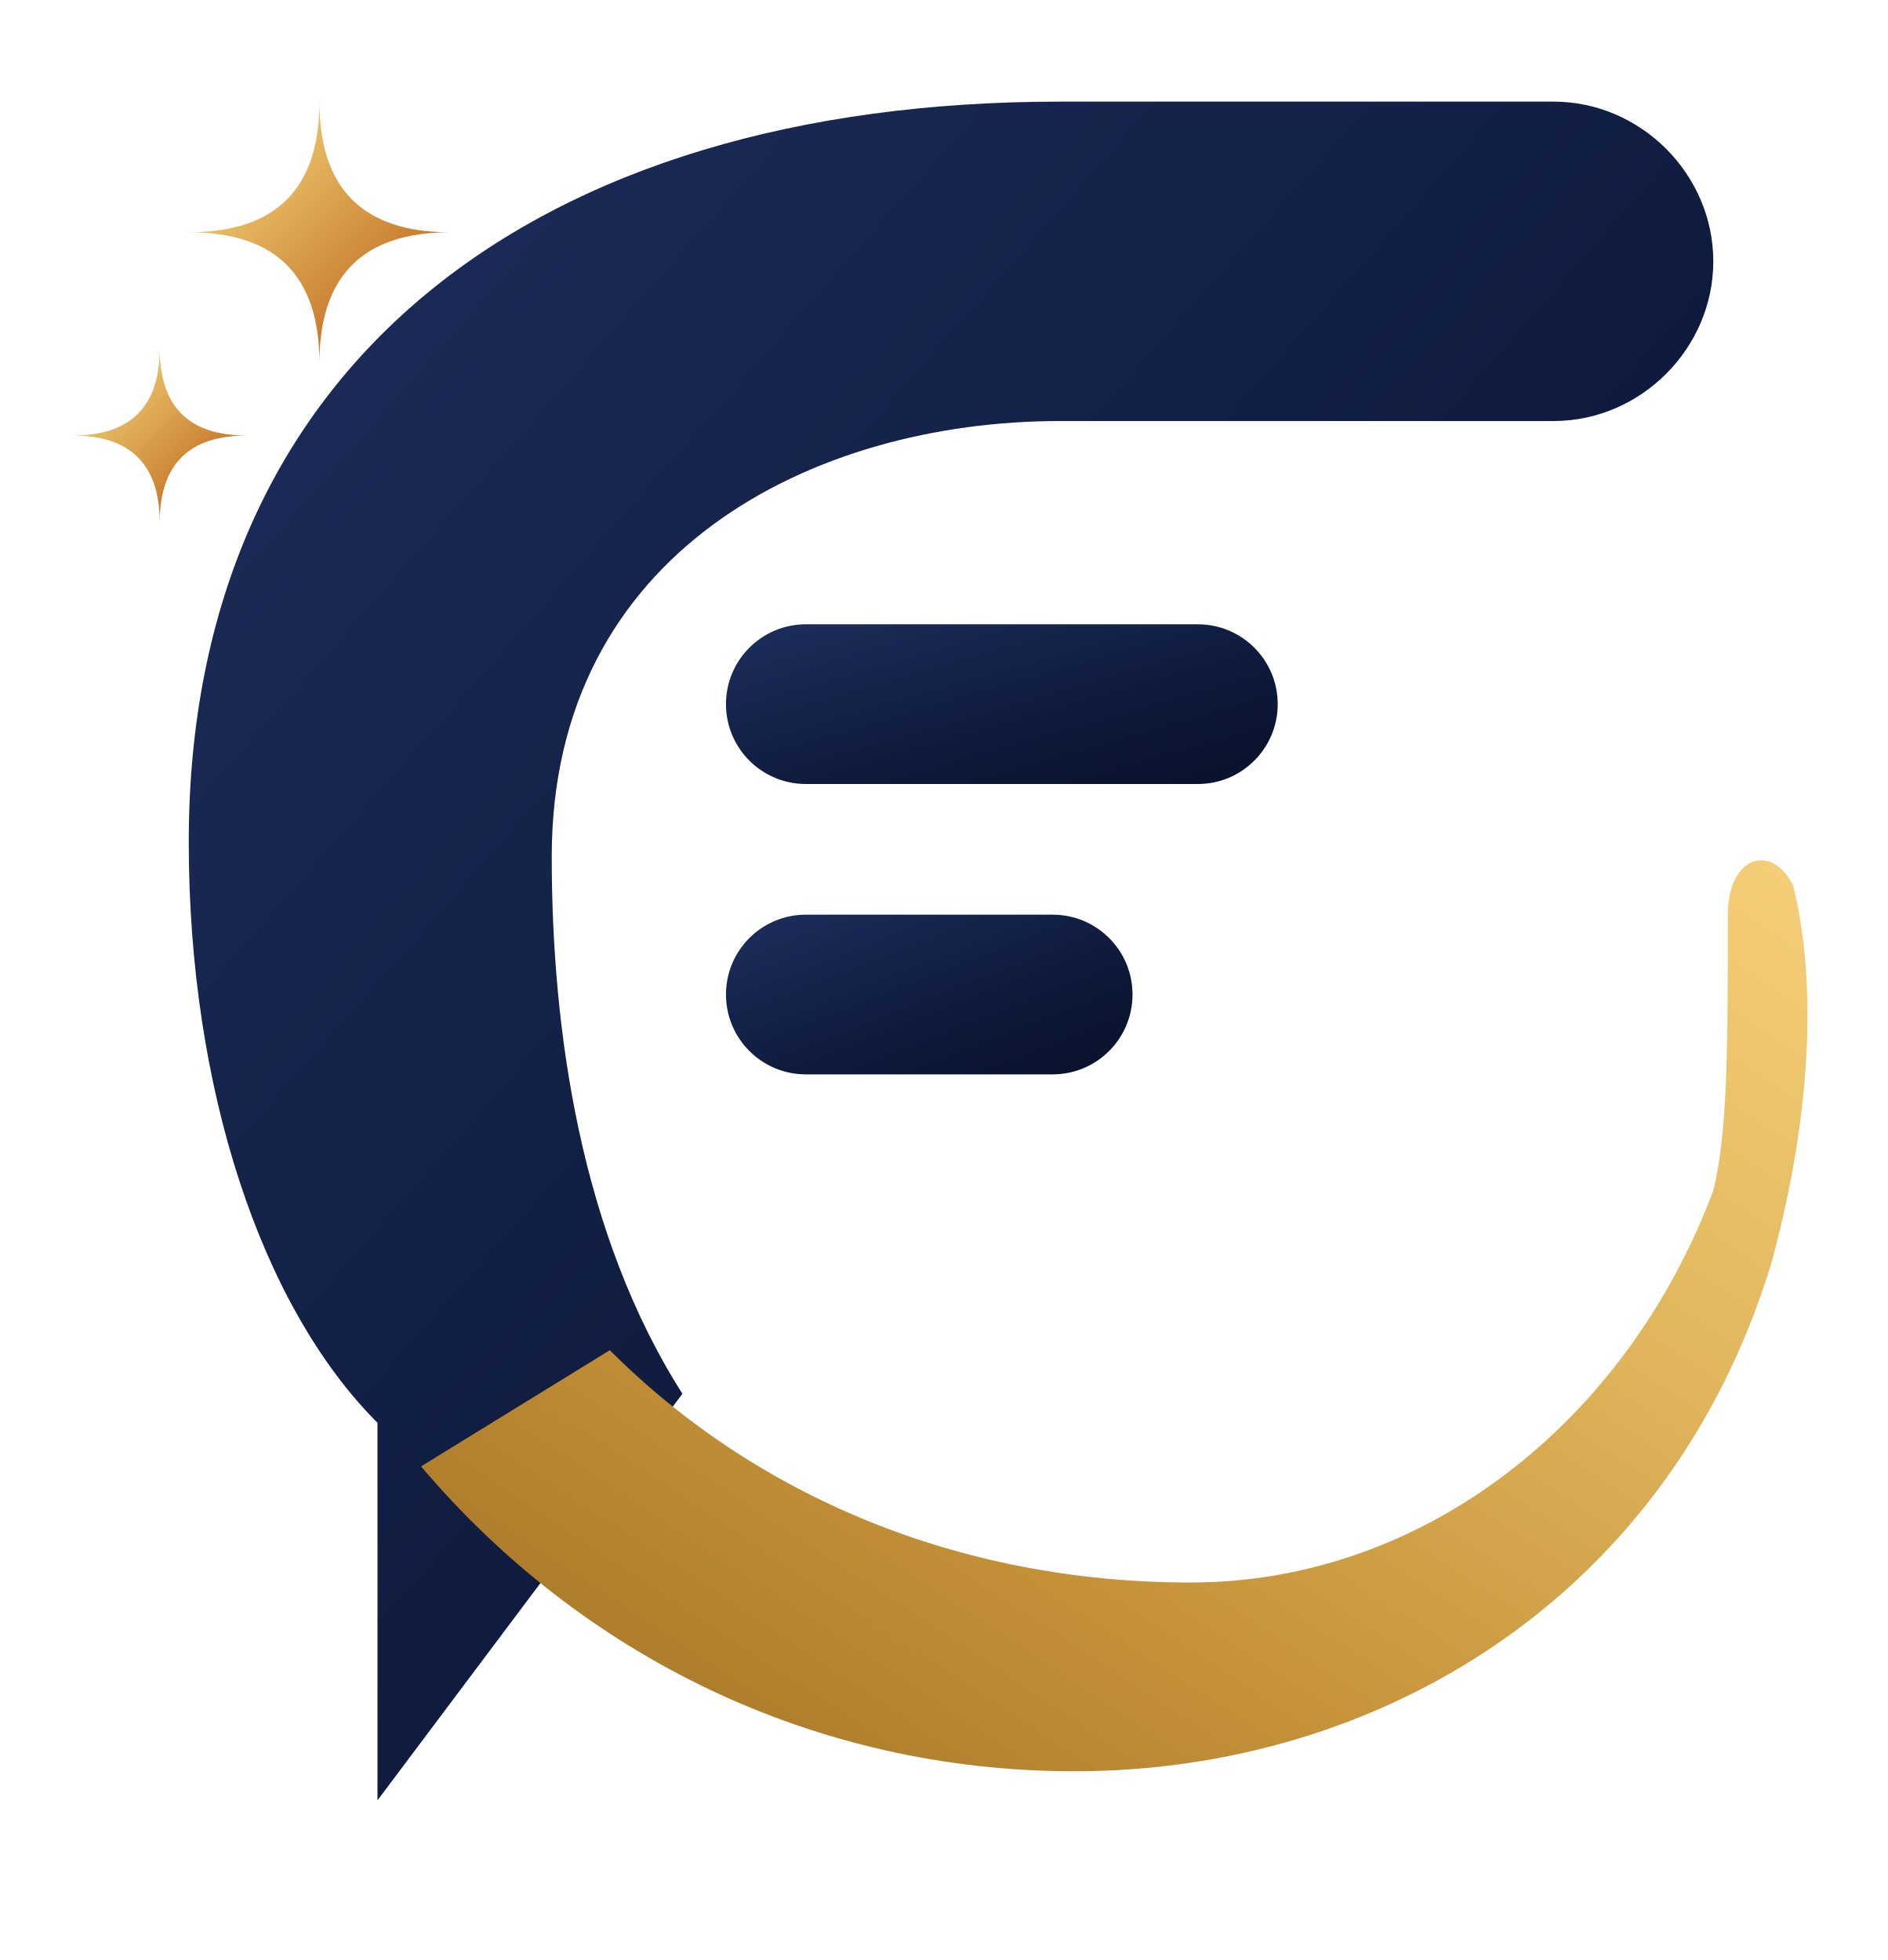
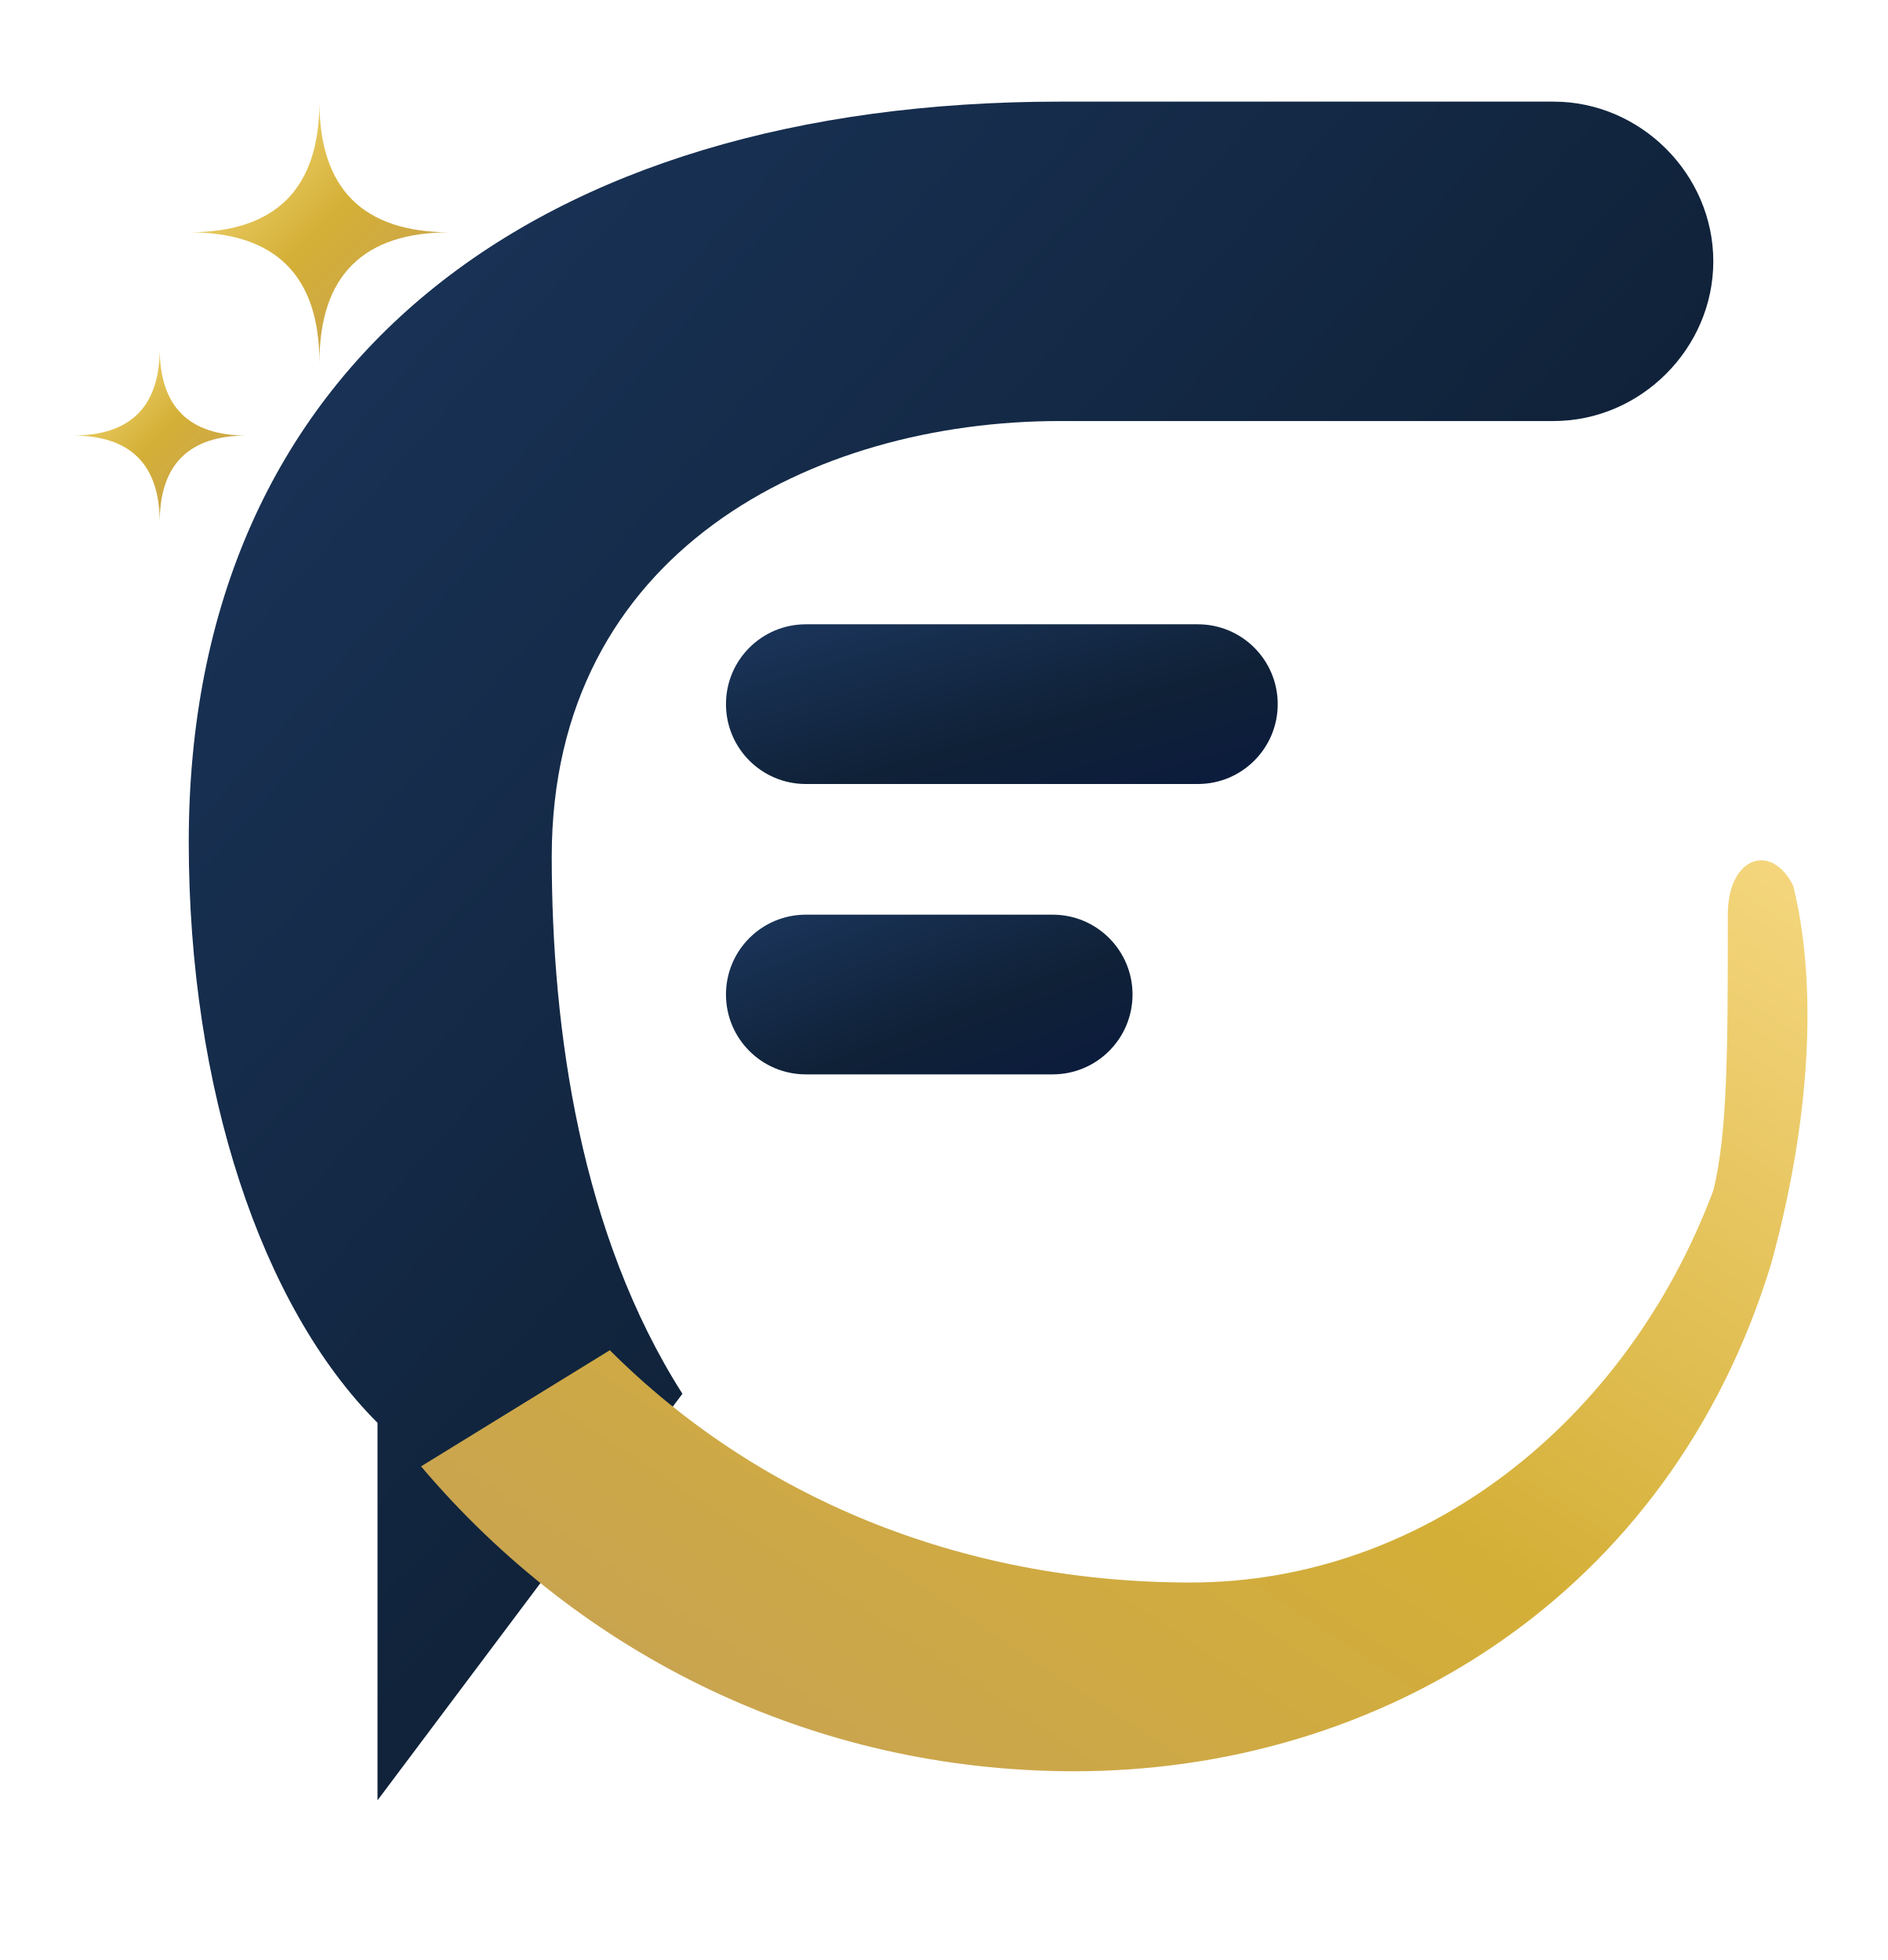
<svg xmlns="http://www.w3.org/2000/svg" viewBox="0 0 260 270" fill="none">
  <defs>
    <linearGradient id="fl-gold-swoosh" x1="0%" y1="100%" x2="100%" y2="0%">
-       <stop offset="0%" stop-color="#9E6F22" />
-       <stop offset="35%" stop-color="#C59239" />
-       <stop offset="70%" stop-color="#E2B85E" />
-       <stop offset="100%" stop-color="#F5CF78" />
+       <stop offset="0%" stop-color="#C5A059" />
+       <stop offset="50%" stop-color="#D4AF37" />
+       <stop offset="100%" stop-color="#F5D77F" />
    </linearGradient>
    <linearGradient id="fl-star-gold" x1="0%" y1="0%" x2="100%" y2="100%">
      <stop offset="0%" stop-color="#FDE68A" />
-       <stop offset="100%" stop-color="#B45309" />
+       <stop offset="50%" stop-color="#D4AF37" />
+       <stop offset="100%" stop-color="#C5A059" />
    </linearGradient>
    <linearGradient id="fl-navy-body" x1="0%" y1="0%" x2="100%" y2="100%">
-       <stop offset="0%" stop-color="#1E2E5D" />
-       <stop offset="60%" stop-color="#0E1A3C" />
-       <stop offset="100%" stop-color="#081129" />
+       <stop offset="0%" stop-color="#1B365D" />
+       <stop offset="60%" stop-color="#0F2137" />
+       <stop offset="100%" stop-color="#0B1B3D" />
    </linearGradient>
  </defs>
  <path d="M 44 14 Q 44 32 26 32 Q 44 32 44 50 Q 44 32 62 32 Q 44 32 44 14 Z" fill="url(#fl-star-gold)" />
  <path d="M 22 48 Q 22 60 10 60 Q 22 60 22 72 Q 22 60 34 60 Q 22 60 22 48 Z" fill="url(#fl-star-gold)" />
  <path d="M 52 248 L 52 196 C 36 180 26 150 26 116 C 26 50 74 14 146 14 L 214 14 C 226 14 236 24 236 36 C 236 48 226 58 214 58 L 146 58 C 112 58 76 76 76 118 C 76 142 80 170 94 192 L 52 248 Z" fill="url(#fl-navy-body)" />
  <rect x="100" y="86" width="76" height="22" rx="11" fill="url(#fl-navy-body)" />
  <rect x="100" y="126" width="56" height="22" rx="11" fill="url(#fl-navy-body)" />
  <path d="M 84 186 C 104 206 132 218 164 218 C 196 218 224 196 236 164 C 238 156 238 144 238 126 C 238 118 244 116 247 122 C 250 134 250 152 244 174 C 230 220 190 244 148 244 C 112 244 80 228 58 202 Z" fill="url(#fl-gold-swoosh)" />
</svg>
